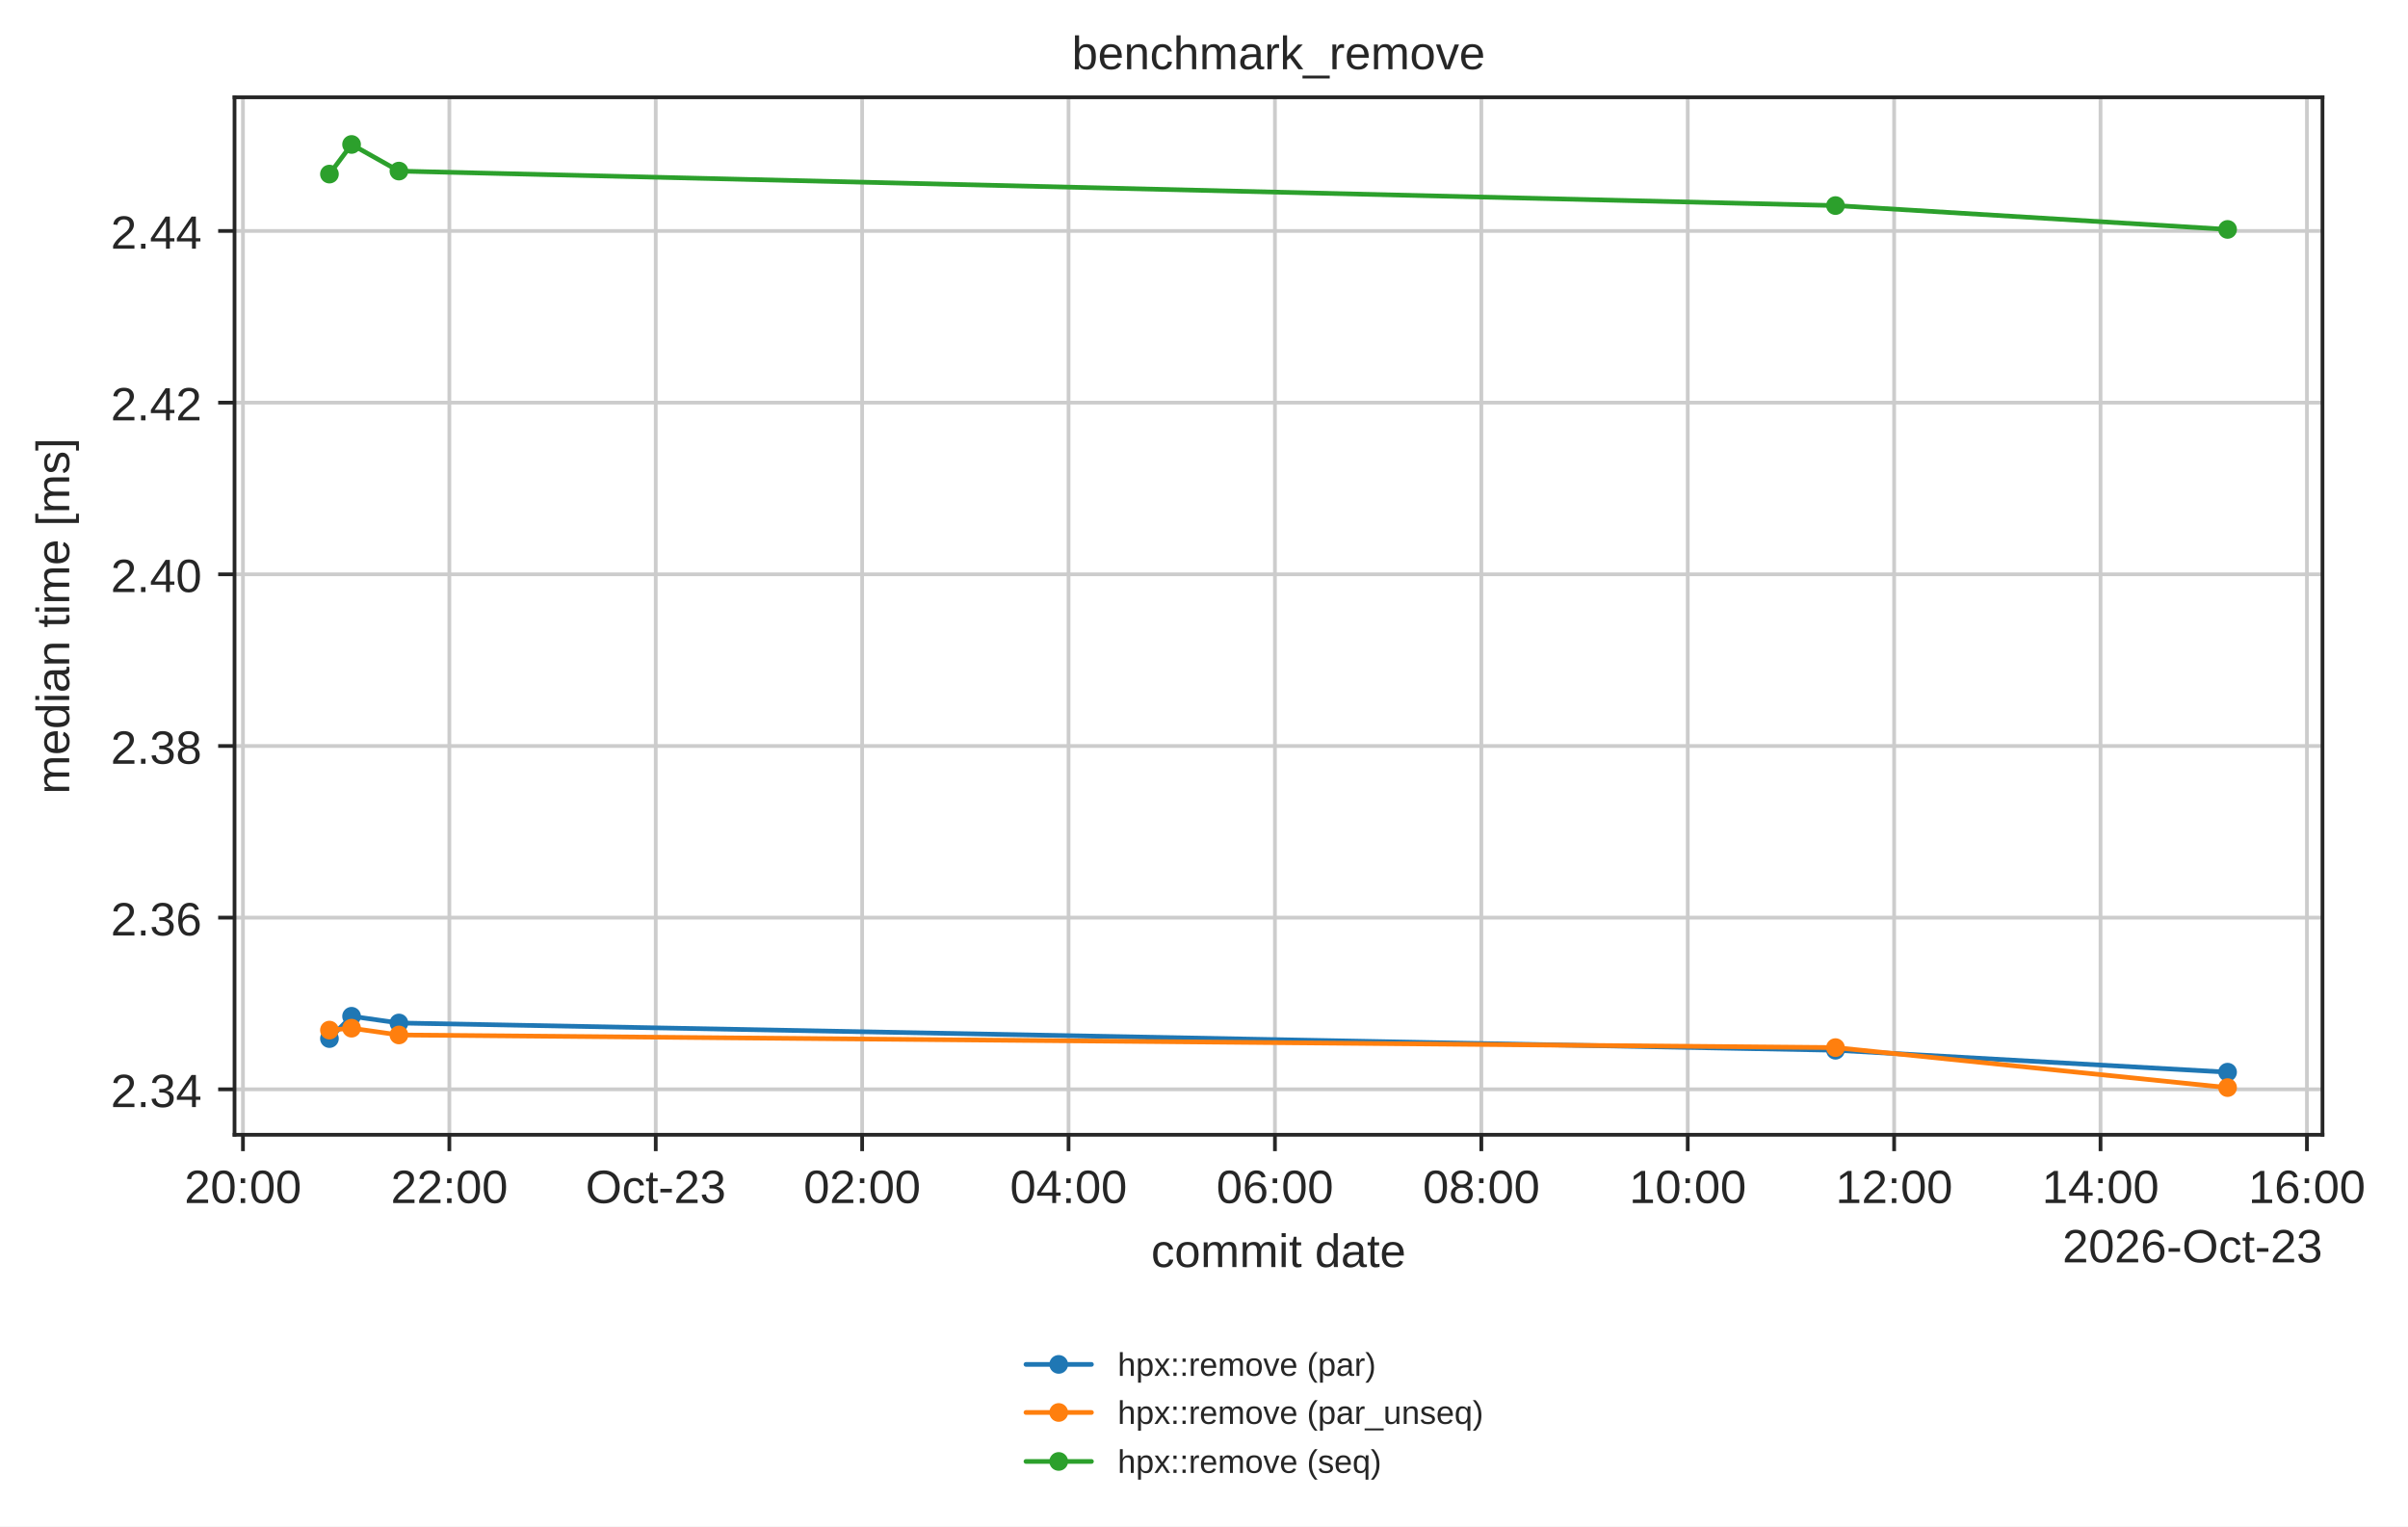
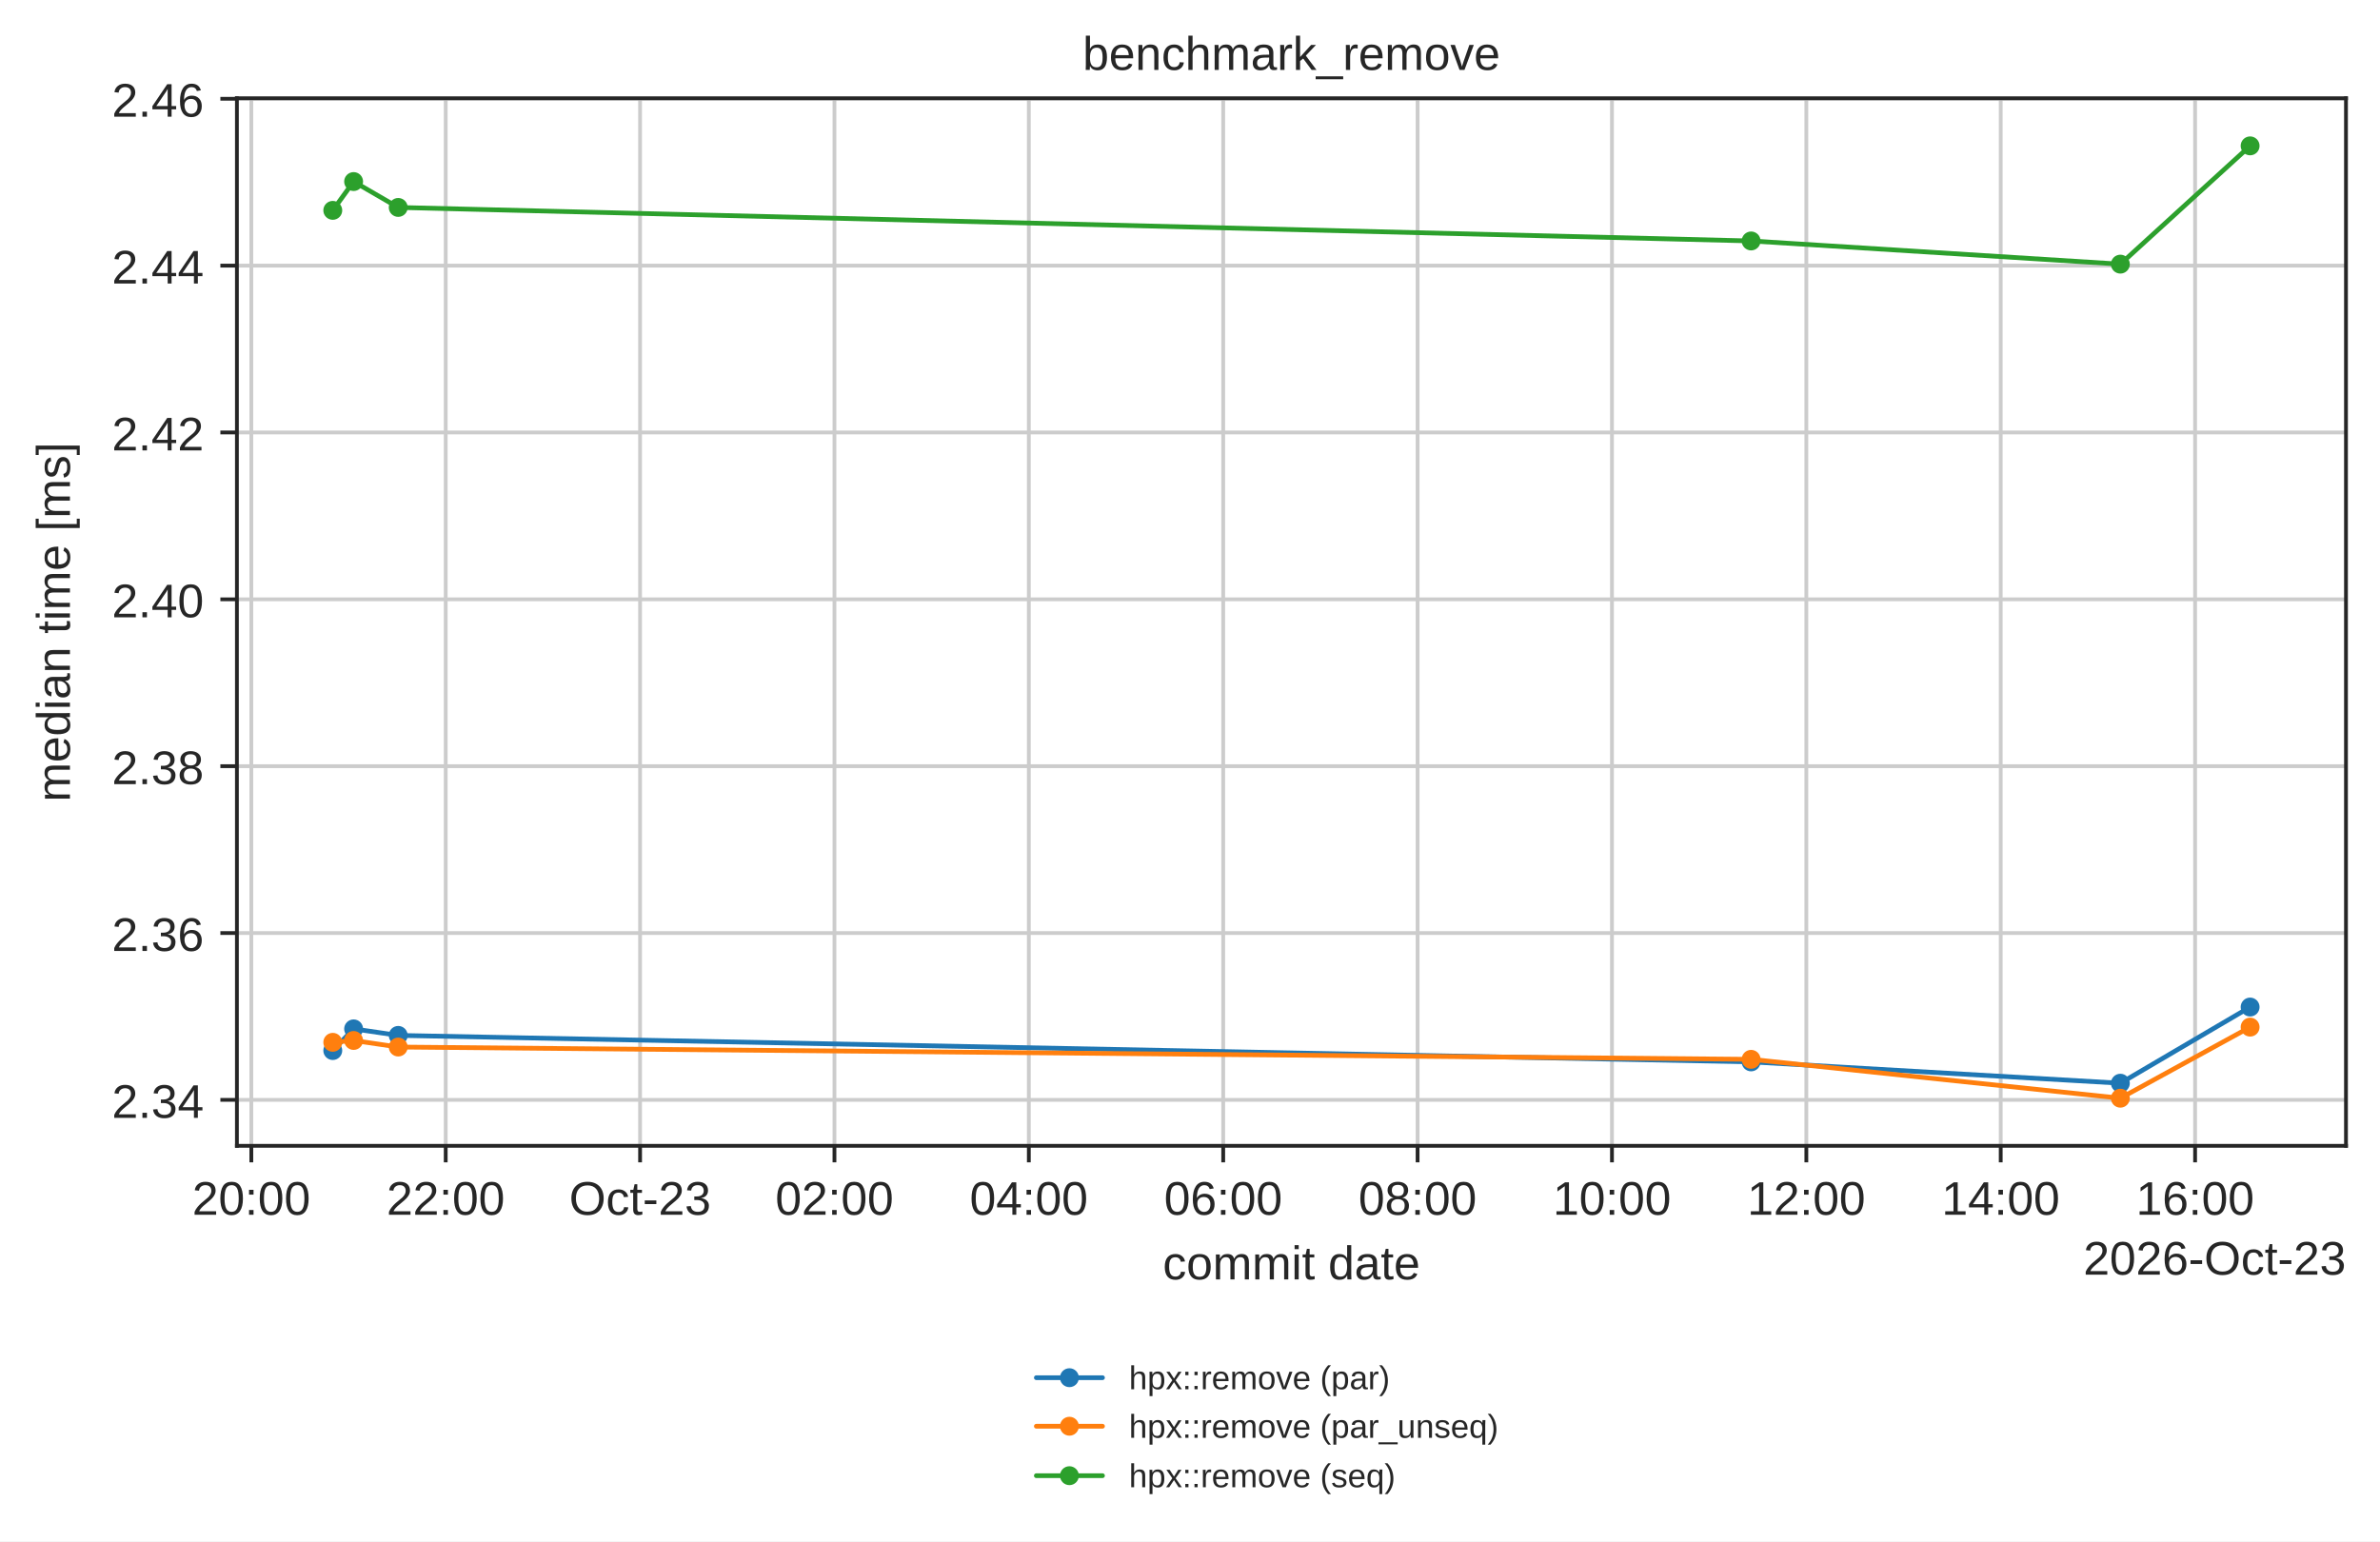
- <svg xmlns="http://www.w3.org/2000/svg" xmlns:xlink="http://www.w3.org/1999/xlink" width="514.827pt" height="326.294pt" viewBox="0 0 514.827 326.294" version="1.1">
+ <svg xmlns="http://www.w3.org/2000/svg" xmlns:xlink="http://www.w3.org/1999/xlink" width="503.744pt" height="326.294pt" viewBox="0 0 503.744 326.294" version="1.1">
  <defs>
    <style type="text/css">*{stroke-linejoin: round; stroke-linecap: butt}</style>
  </defs>
  <g id="figure_1">
    <g id="patch_1">
-       <path d="M 0 326.294  L 514.827 326.294  L 514.827 0  L 0 0  z " style="fill: #ffffff" />
+       <path d="M 0 326.294  L 503.744 326.294  L 503.744 0  L 0 0  z " style="fill: #ffffff" />
    </g>
    <g id="axes_1">
      <g id="patch_2">
        <path d="M 50.144 242.558  L 496.544 242.558  L 496.544 20.798  L 50.144 20.798  z " style="fill: #ffffff" />
      </g>
      <g id="matplotlib.axis_1">
        <g id="xtick_1">
          <g id="line2d_1">
-             <path d="M 51.944 242.558  L 51.944 20.798  " clip-path="url(#peafd98b349)" style="fill: none; stroke: #cccccc; stroke-width: 0.8; stroke-linecap: round" />
+             <path d="M 53.195 242.558  L 53.195 20.798  " clip-path="url(#peafd98b349)" style="fill: none; stroke: #cccccc; stroke-width: 0.8; stroke-linecap: round" />
          </g>
          <g id="line2d_2">
            <defs>
              <path id="mdfc5214045" d="M 0 0  L 0 3.5  " style="stroke: #262626; stroke-width: 0.8" />
            </defs>
            <g>
-               <use xlink:href="#mdfc5214045" x="51.944" y="242.558" style="fill: #262626; stroke: #262626; stroke-width: 0.8" />
+               <use xlink:href="#mdfc5214045" x="53.195" y="242.558" style="fill: #262626; stroke: #262626; stroke-width: 0.8" />
            </g>
          </g>
          <g id="text_1">
-             <text style="fill: #262626; font: 10px 'Arial', 'DejaVu Sans', 'Liberation Sans', 'Bitstream Vera Sans', sans-serif; text-anchor: middle" x="51.944" y="257.157" transform="rotate(-0 51.94408 257.1569)">20:00</text>
+             <text style="fill: #262626; font: 10px 'Arial', 'DejaVu Sans', 'Liberation Sans', 'Bitstream Vera Sans', sans-serif; text-anchor: middle" x="53.195" y="257.157" transform="rotate(-0 53.19534 257.1569)">20:00</text>
          </g>
        </g>
        <g id="xtick_2">
          <g id="line2d_3">
-             <path d="M 96.071 242.558  L 96.071 20.798  " clip-path="url(#peafd98b349)" style="fill: none; stroke: #cccccc; stroke-width: 0.8; stroke-linecap: round" />
+             <path d="M 94.337 242.558  L 94.337 20.798  " clip-path="url(#peafd98b349)" style="fill: none; stroke: #cccccc; stroke-width: 0.8; stroke-linecap: round" />
          </g>
          <g id="line2d_4">
            <g>
-               <use xlink:href="#mdfc5214045" x="96.071" y="242.558" style="fill: #262626; stroke: #262626; stroke-width: 0.8" />
+               <use xlink:href="#mdfc5214045" x="94.337" y="242.558" style="fill: #262626; stroke: #262626; stroke-width: 0.8" />
            </g>
          </g>
          <g id="text_2">
-             <text style="fill: #262626; font: 10px 'Arial', 'DejaVu Sans', 'Liberation Sans', 'Bitstream Vera Sans', sans-serif; text-anchor: middle" x="96.071" y="257.157" transform="rotate(-0 96.07141 257.1569)">22:00</text>
+             <text style="fill: #262626; font: 10px 'Arial', 'DejaVu Sans', 'Liberation Sans', 'Bitstream Vera Sans', sans-serif; text-anchor: middle" x="94.337" y="257.157" transform="rotate(-0 94.33657 257.1569)">22:00</text>
          </g>
        </g>
        <g id="xtick_3">
          <g id="line2d_5">
-             <path d="M 140.199 242.558  L 140.199 20.798  " clip-path="url(#peafd98b349)" style="fill: none; stroke: #cccccc; stroke-width: 0.8; stroke-linecap: round" />
+             <path d="M 135.478 242.558  L 135.478 20.798  " clip-path="url(#peafd98b349)" style="fill: none; stroke: #cccccc; stroke-width: 0.8; stroke-linecap: round" />
          </g>
          <g id="line2d_6">
            <g>
-               <use xlink:href="#mdfc5214045" x="140.199" y="242.558" style="fill: #262626; stroke: #262626; stroke-width: 0.8" />
+               <use xlink:href="#mdfc5214045" x="135.478" y="242.558" style="fill: #262626; stroke: #262626; stroke-width: 0.8" />
            </g>
          </g>
          <g id="text_3">
-             <text style="fill: #262626; font: 10px 'Arial', 'DejaVu Sans', 'Liberation Sans', 'Bitstream Vera Sans', sans-serif; text-anchor: middle" x="140.199" y="257.157" transform="rotate(-0 140.1987 257.1569)">Oct-23</text>
+             <text style="fill: #262626; font: 10px 'Arial', 'DejaVu Sans', 'Liberation Sans', 'Bitstream Vera Sans', sans-serif; text-anchor: middle" x="135.478" y="257.157" transform="rotate(-0 135.4778 257.1569)">Oct-23</text>
          </g>
        </g>
        <g id="xtick_4">
          <g id="line2d_7">
-             <path d="M 184.326 242.558  L 184.326 20.798  " clip-path="url(#peafd98b349)" style="fill: none; stroke: #cccccc; stroke-width: 0.8; stroke-linecap: round" />
+             <path d="M 176.619 242.558  L 176.619 20.798  " clip-path="url(#peafd98b349)" style="fill: none; stroke: #cccccc; stroke-width: 0.8; stroke-linecap: round" />
          </g>
          <g id="line2d_8">
            <g>
-               <use xlink:href="#mdfc5214045" x="184.326" y="242.558" style="fill: #262626; stroke: #262626; stroke-width: 0.8" />
+               <use xlink:href="#mdfc5214045" x="176.619" y="242.558" style="fill: #262626; stroke: #262626; stroke-width: 0.8" />
            </g>
          </g>
          <g id="text_4">
-             <text style="fill: #262626; font: 10px 'Arial', 'DejaVu Sans', 'Liberation Sans', 'Bitstream Vera Sans', sans-serif; text-anchor: middle" x="184.326" y="257.157" transform="rotate(-0 184.3261 257.1569)">02:00</text>
+             <text style="fill: #262626; font: 10px 'Arial', 'DejaVu Sans', 'Liberation Sans', 'Bitstream Vera Sans', sans-serif; text-anchor: middle" x="176.619" y="257.157" transform="rotate(-0 176.619 257.1569)">02:00</text>
          </g>
        </g>
        <g id="xtick_5">
          <g id="line2d_9">
-             <path d="M 228.453 242.558  L 228.453 20.798  " clip-path="url(#peafd98b349)" style="fill: none; stroke: #cccccc; stroke-width: 0.8; stroke-linecap: round" />
+             <path d="M 217.76 242.558  L 217.76 20.798  " clip-path="url(#peafd98b349)" style="fill: none; stroke: #cccccc; stroke-width: 0.8; stroke-linecap: round" />
          </g>
          <g id="line2d_10">
            <g>
-               <use xlink:href="#mdfc5214045" x="228.453" y="242.558" style="fill: #262626; stroke: #262626; stroke-width: 0.8" />
+               <use xlink:href="#mdfc5214045" x="217.76" y="242.558" style="fill: #262626; stroke: #262626; stroke-width: 0.8" />
            </g>
          </g>
          <g id="text_5">
-             <text style="fill: #262626; font: 10px 'Arial', 'DejaVu Sans', 'Liberation Sans', 'Bitstream Vera Sans', sans-serif; text-anchor: middle" x="228.453" y="257.157" transform="rotate(-0 228.4534 257.1569)">04:00</text>
+             <text style="fill: #262626; font: 10px 'Arial', 'DejaVu Sans', 'Liberation Sans', 'Bitstream Vera Sans', sans-serif; text-anchor: middle" x="217.76" y="257.157" transform="rotate(-0 217.7602 257.1569)">04:00</text>
          </g>
        </g>
        <g id="xtick_6">
          <g id="line2d_11">
-             <path d="M 272.581 242.558  L 272.581 20.798  " clip-path="url(#peafd98b349)" style="fill: none; stroke: #cccccc; stroke-width: 0.8; stroke-linecap: round" />
+             <path d="M 258.901 242.558  L 258.901 20.798  " clip-path="url(#peafd98b349)" style="fill: none; stroke: #cccccc; stroke-width: 0.8; stroke-linecap: round" />
          </g>
          <g id="line2d_12">
            <g>
-               <use xlink:href="#mdfc5214045" x="272.581" y="242.558" style="fill: #262626; stroke: #262626; stroke-width: 0.8" />
+               <use xlink:href="#mdfc5214045" x="258.901" y="242.558" style="fill: #262626; stroke: #262626; stroke-width: 0.8" />
            </g>
          </g>
          <g id="text_6">
-             <text style="fill: #262626; font: 10px 'Arial', 'DejaVu Sans', 'Liberation Sans', 'Bitstream Vera Sans', sans-serif; text-anchor: middle" x="272.581" y="257.157" transform="rotate(-0 272.5807 257.1569)">06:00</text>
+             <text style="fill: #262626; font: 10px 'Arial', 'DejaVu Sans', 'Liberation Sans', 'Bitstream Vera Sans', sans-serif; text-anchor: middle" x="258.901" y="257.157" transform="rotate(-0 258.9015 257.1569)">06:00</text>
          </g>
        </g>
        <g id="xtick_7">
          <g id="line2d_13">
-             <path d="M 316.708 242.558  L 316.708 20.798  " clip-path="url(#peafd98b349)" style="fill: none; stroke: #cccccc; stroke-width: 0.8; stroke-linecap: round" />
+             <path d="M 300.043 242.558  L 300.043 20.798  " clip-path="url(#peafd98b349)" style="fill: none; stroke: #cccccc; stroke-width: 0.8; stroke-linecap: round" />
          </g>
          <g id="line2d_14">
            <g>
-               <use xlink:href="#mdfc5214045" x="316.708" y="242.558" style="fill: #262626; stroke: #262626; stroke-width: 0.8" />
+               <use xlink:href="#mdfc5214045" x="300.043" y="242.558" style="fill: #262626; stroke: #262626; stroke-width: 0.8" />
            </g>
          </g>
          <g id="text_7">
-             <text style="fill: #262626; font: 10px 'Arial', 'DejaVu Sans', 'Liberation Sans', 'Bitstream Vera Sans', sans-serif; text-anchor: middle" x="316.708" y="257.157" transform="rotate(-0 316.708 257.1569)">08:00</text>
+             <text style="fill: #262626; font: 10px 'Arial', 'DejaVu Sans', 'Liberation Sans', 'Bitstream Vera Sans', sans-serif; text-anchor: middle" x="300.043" y="257.157" transform="rotate(-0 300.0427 257.1569)">08:00</text>
          </g>
        </g>
        <g id="xtick_8">
          <g id="line2d_15">
-             <path d="M 360.835 242.558  L 360.835 20.798  " clip-path="url(#peafd98b349)" style="fill: none; stroke: #cccccc; stroke-width: 0.8; stroke-linecap: round" />
+             <path d="M 341.184 242.558  L 341.184 20.798  " clip-path="url(#peafd98b349)" style="fill: none; stroke: #cccccc; stroke-width: 0.8; stroke-linecap: round" />
          </g>
          <g id="line2d_16">
            <g>
-               <use xlink:href="#mdfc5214045" x="360.835" y="242.558" style="fill: #262626; stroke: #262626; stroke-width: 0.8" />
+               <use xlink:href="#mdfc5214045" x="341.184" y="242.558" style="fill: #262626; stroke: #262626; stroke-width: 0.8" />
            </g>
          </g>
          <g id="text_8">
-             <text style="fill: #262626; font: 10px 'Arial', 'DejaVu Sans', 'Liberation Sans', 'Bitstream Vera Sans', sans-serif; text-anchor: middle" x="360.835" y="257.157" transform="rotate(-0 360.8354 257.1569)">10:00</text>
+             <text style="fill: #262626; font: 10px 'Arial', 'DejaVu Sans', 'Liberation Sans', 'Bitstream Vera Sans', sans-serif; text-anchor: middle" x="341.184" y="257.157" transform="rotate(-0 341.1839 257.1569)">10:00</text>
          </g>
        </g>
        <g id="xtick_9">
          <g id="line2d_17">
-             <path d="M 404.963 242.558  L 404.963 20.798  " clip-path="url(#peafd98b349)" style="fill: none; stroke: #cccccc; stroke-width: 0.8; stroke-linecap: round" />
+             <path d="M 382.325 242.558  L 382.325 20.798  " clip-path="url(#peafd98b349)" style="fill: none; stroke: #cccccc; stroke-width: 0.8; stroke-linecap: round" />
          </g>
          <g id="line2d_18">
            <g>
-               <use xlink:href="#mdfc5214045" x="404.963" y="242.558" style="fill: #262626; stroke: #262626; stroke-width: 0.8" />
+               <use xlink:href="#mdfc5214045" x="382.325" y="242.558" style="fill: #262626; stroke: #262626; stroke-width: 0.8" />
            </g>
          </g>
          <g id="text_9">
-             <text style="fill: #262626; font: 10px 'Arial', 'DejaVu Sans', 'Liberation Sans', 'Bitstream Vera Sans', sans-serif; text-anchor: middle" x="404.963" y="257.157" transform="rotate(-0 404.9627 257.1569)">12:00</text>
+             <text style="fill: #262626; font: 10px 'Arial', 'DejaVu Sans', 'Liberation Sans', 'Bitstream Vera Sans', sans-serif; text-anchor: middle" x="382.325" y="257.157" transform="rotate(-0 382.3251 257.1569)">12:00</text>
          </g>
        </g>
        <g id="xtick_10">
          <g id="line2d_19">
-             <path d="M 449.09 242.558  L 449.09 20.798  " clip-path="url(#peafd98b349)" style="fill: none; stroke: #cccccc; stroke-width: 0.8; stroke-linecap: round" />
+             <path d="M 423.466 242.558  L 423.466 20.798  " clip-path="url(#peafd98b349)" style="fill: none; stroke: #cccccc; stroke-width: 0.8; stroke-linecap: round" />
          </g>
          <g id="line2d_20">
            <g>
-               <use xlink:href="#mdfc5214045" x="449.09" y="242.558" style="fill: #262626; stroke: #262626; stroke-width: 0.8" />
+               <use xlink:href="#mdfc5214045" x="423.466" y="242.558" style="fill: #262626; stroke: #262626; stroke-width: 0.8" />
            </g>
          </g>
          <g id="text_10">
-             <text style="fill: #262626; font: 10px 'Arial', 'DejaVu Sans', 'Liberation Sans', 'Bitstream Vera Sans', sans-serif; text-anchor: middle" x="449.09" y="257.157" transform="rotate(-0 449.09 257.1569)">14:00</text>
+             <text style="fill: #262626; font: 10px 'Arial', 'DejaVu Sans', 'Liberation Sans', 'Bitstream Vera Sans', sans-serif; text-anchor: middle" x="423.466" y="257.157" transform="rotate(-0 423.4664 257.1569)">14:00</text>
          </g>
        </g>
        <g id="xtick_11">
          <g id="line2d_21">
-             <path d="M 493.217 242.558  L 493.217 20.798  " clip-path="url(#peafd98b349)" style="fill: none; stroke: #cccccc; stroke-width: 0.8; stroke-linecap: round" />
+             <path d="M 464.608 242.558  L 464.608 20.798  " clip-path="url(#peafd98b349)" style="fill: none; stroke: #cccccc; stroke-width: 0.8; stroke-linecap: round" />
          </g>
          <g id="line2d_22">
            <g>
-               <use xlink:href="#mdfc5214045" x="493.217" y="242.558" style="fill: #262626; stroke: #262626; stroke-width: 0.8" />
+               <use xlink:href="#mdfc5214045" x="464.608" y="242.558" style="fill: #262626; stroke: #262626; stroke-width: 0.8" />
            </g>
          </g>
          <g id="text_11">
-             <text style="fill: #262626; font: 10px 'Arial', 'DejaVu Sans', 'Liberation Sans', 'Bitstream Vera Sans', sans-serif; text-anchor: middle" x="493.217" y="257.157" transform="rotate(-0 493.2173 257.1569)">16:00</text>
+             <text style="fill: #262626; font: 10px 'Arial', 'DejaVu Sans', 'Liberation Sans', 'Bitstream Vera Sans', sans-serif; text-anchor: middle" x="464.608" y="257.157" transform="rotate(-0 464.6076 257.1569)">16:00</text>
          </g>
        </g>
        <g id="text_12">
          <text style="fill: #262626; font: 10px 'Arial', 'DejaVu Sans', 'Liberation Sans', 'Bitstream Vera Sans', sans-serif; text-anchor: middle" x="273.344" y="270.835" transform="rotate(-0 273.3438 270.835)">commit date</text>
        </g>
        <g id="text_13">
          <text style="fill: #262626; font: 10px 'Arial', 'DejaVu Sans', 'Liberation Sans', 'Bitstream Vera Sans', sans-serif; text-anchor: end" x="496.544" y="269.835" transform="rotate(-0 496.5437 269.835)">2026-Oct-23</text>
        </g>
      </g>
      <g id="matplotlib.axis_2">
        <g id="ytick_1">
          <g id="line2d_23">
-             <path d="M 50.144 232.847  L 496.544 232.847  " clip-path="url(#peafd98b349)" style="fill: none; stroke: #cccccc; stroke-width: 0.8; stroke-linecap: round" />
+             <path d="M 50.144 232.833  L 496.544 232.833  " clip-path="url(#peafd98b349)" style="fill: none; stroke: #cccccc; stroke-width: 0.8; stroke-linecap: round" />
          </g>
          <g id="line2d_24">
            <defs>
              <path id="m414165cd4d" d="M 0 0  L -3.5 0  " style="stroke: #262626; stroke-width: 0.8" />
            </defs>
            <g>
-               <use xlink:href="#m414165cd4d" x="50.144" y="232.847" style="fill: #262626; stroke: #262626; stroke-width: 0.8" />
+               <use xlink:href="#m414165cd4d" x="50.144" y="232.833" style="fill: #262626; stroke: #262626; stroke-width: 0.8" />
            </g>
          </g>
          <g id="text_14">
-             <text style="fill: #262626; font: 10px 'Arial', 'DejaVu Sans', 'Liberation Sans', 'Bitstream Vera Sans', sans-serif; text-anchor: end" x="43.144" y="236.646" transform="rotate(-0 43.14375 236.6465)">2.34</text>
+             <text style="fill: #262626; font: 10px 'Arial', 'DejaVu Sans', 'Liberation Sans', 'Bitstream Vera Sans', sans-serif; text-anchor: end" x="43.144" y="236.633" transform="rotate(-0 43.14375 236.6326)">2.34</text>
          </g>
        </g>
        <g id="ytick_2">
          <g id="line2d_25">
-             <path d="M 50.144 196.151  L 496.544 196.151  " clip-path="url(#peafd98b349)" style="fill: none; stroke: #cccccc; stroke-width: 0.8; stroke-linecap: round" />
+             <path d="M 50.144 197.512  L 496.544 197.512  " clip-path="url(#peafd98b349)" style="fill: none; stroke: #cccccc; stroke-width: 0.8; stroke-linecap: round" />
          </g>
          <g id="line2d_26">
            <g>
-               <use xlink:href="#m414165cd4d" x="50.144" y="196.151" style="fill: #262626; stroke: #262626; stroke-width: 0.8" />
+               <use xlink:href="#m414165cd4d" x="50.144" y="197.512" style="fill: #262626; stroke: #262626; stroke-width: 0.8" />
            </g>
          </g>
          <g id="text_15">
-             <text style="fill: #262626; font: 10px 'Arial', 'DejaVu Sans', 'Liberation Sans', 'Bitstream Vera Sans', sans-serif; text-anchor: end" x="43.144" y="199.95" transform="rotate(-0 43.14375 199.95)">2.36</text>
+             <text style="fill: #262626; font: 10px 'Arial', 'DejaVu Sans', 'Liberation Sans', 'Bitstream Vera Sans', sans-serif; text-anchor: end" x="43.144" y="201.311" transform="rotate(-0 43.14375 201.3115)">2.36</text>
          </g>
        </g>
        <g id="ytick_3">
          <g id="line2d_27">
-             <path d="M 50.144 159.454  L 496.544 159.454  " clip-path="url(#peafd98b349)" style="fill: none; stroke: #cccccc; stroke-width: 0.8; stroke-linecap: round" />
+             <path d="M 50.144 162.191  L 496.544 162.191  " clip-path="url(#peafd98b349)" style="fill: none; stroke: #cccccc; stroke-width: 0.8; stroke-linecap: round" />
          </g>
          <g id="line2d_28">
            <g>
-               <use xlink:href="#m414165cd4d" x="50.144" y="159.454" style="fill: #262626; stroke: #262626; stroke-width: 0.8" />
+               <use xlink:href="#m414165cd4d" x="50.144" y="162.191" style="fill: #262626; stroke: #262626; stroke-width: 0.8" />
            </g>
          </g>
          <g id="text_16">
-             <text style="fill: #262626; font: 10px 'Arial', 'DejaVu Sans', 'Liberation Sans', 'Bitstream Vera Sans', sans-serif; text-anchor: end" x="43.144" y="163.254" transform="rotate(-0 43.14375 163.2536)">2.38</text>
+             <text style="fill: #262626; font: 10px 'Arial', 'DejaVu Sans', 'Liberation Sans', 'Bitstream Vera Sans', sans-serif; text-anchor: end" x="43.144" y="165.99" transform="rotate(-0 43.14375 165.9903)">2.38</text>
          </g>
        </g>
        <g id="ytick_4">
          <g id="line2d_29">
-             <path d="M 50.144 122.758  L 496.544 122.758  " clip-path="url(#peafd98b349)" style="fill: none; stroke: #cccccc; stroke-width: 0.8; stroke-linecap: round" />
+             <path d="M 50.144 126.87  L 496.544 126.87  " clip-path="url(#peafd98b349)" style="fill: none; stroke: #cccccc; stroke-width: 0.8; stroke-linecap: round" />
          </g>
          <g id="line2d_30">
            <g>
-               <use xlink:href="#m414165cd4d" x="50.144" y="122.758" style="fill: #262626; stroke: #262626; stroke-width: 0.8" />
+               <use xlink:href="#m414165cd4d" x="50.144" y="126.87" style="fill: #262626; stroke: #262626; stroke-width: 0.8" />
            </g>
          </g>
          <g id="text_17">
-             <text style="fill: #262626; font: 10px 'Arial', 'DejaVu Sans', 'Liberation Sans', 'Bitstream Vera Sans', sans-serif; text-anchor: end" x="43.144" y="126.557" transform="rotate(-0 43.14375 126.5572)">2.40</text>
+             <text style="fill: #262626; font: 10px 'Arial', 'DejaVu Sans', 'Liberation Sans', 'Bitstream Vera Sans', sans-serif; text-anchor: end" x="43.144" y="130.669" transform="rotate(-0 43.14375 130.6691)">2.40</text>
          </g>
        </g>
        <g id="ytick_5">
          <g id="line2d_31">
-             <path d="M 50.144 86.062  L 496.544 86.062  " clip-path="url(#peafd98b349)" style="fill: none; stroke: #cccccc; stroke-width: 0.8; stroke-linecap: round" />
+             <path d="M 50.144 91.549  L 496.544 91.549  " clip-path="url(#peafd98b349)" style="fill: none; stroke: #cccccc; stroke-width: 0.8; stroke-linecap: round" />
          </g>
          <g id="line2d_32">
            <g>
-               <use xlink:href="#m414165cd4d" x="50.144" y="86.062" style="fill: #262626; stroke: #262626; stroke-width: 0.8" />
+               <use xlink:href="#m414165cd4d" x="50.144" y="91.549" style="fill: #262626; stroke: #262626; stroke-width: 0.8" />
            </g>
          </g>
          <g id="text_18">
-             <text style="fill: #262626; font: 10px 'Arial', 'DejaVu Sans', 'Liberation Sans', 'Bitstream Vera Sans', sans-serif; text-anchor: end" x="43.144" y="89.861" transform="rotate(-0 43.14375 89.8608)">2.42</text>
+             <text style="fill: #262626; font: 10px 'Arial', 'DejaVu Sans', 'Liberation Sans', 'Bitstream Vera Sans', sans-serif; text-anchor: end" x="43.144" y="95.348" transform="rotate(-0 43.14375 95.34795)">2.42</text>
          </g>
        </g>
        <g id="ytick_6">
          <g id="line2d_33">
-             <path d="M 50.144 49.365  L 496.544 49.365  " clip-path="url(#peafd98b349)" style="fill: none; stroke: #cccccc; stroke-width: 0.8; stroke-linecap: round" />
+             <path d="M 50.144 56.228  L 496.544 56.228  " clip-path="url(#peafd98b349)" style="fill: none; stroke: #cccccc; stroke-width: 0.8; stroke-linecap: round" />
          </g>
          <g id="line2d_34">
            <g>
-               <use xlink:href="#m414165cd4d" x="50.144" y="49.365" style="fill: #262626; stroke: #262626; stroke-width: 0.8" />
+               <use xlink:href="#m414165cd4d" x="50.144" y="56.228" style="fill: #262626; stroke: #262626; stroke-width: 0.8" />
            </g>
          </g>
          <g id="text_19">
-             <text style="fill: #262626; font: 10px 'Arial', 'DejaVu Sans', 'Liberation Sans', 'Bitstream Vera Sans', sans-serif; text-anchor: end" x="43.144" y="53.164" transform="rotate(-0 43.14375 53.16439)">2.44</text>
-           </g>
-         </g>
-         <g id="text_20">
+             <text style="fill: #262626; font: 10px 'Arial', 'DejaVu Sans', 'Liberation Sans', 'Bitstream Vera Sans', sans-serif; text-anchor: end" x="43.144" y="60.027" transform="rotate(-0 43.14375 60.02678)">2.44</text>
+           </g>
+         </g>
+         <g id="ytick_7">
+           <g id="line2d_35">
+             <path d="M 50.144 20.906  L 496.544 20.906  " clip-path="url(#peafd98b349)" style="fill: none; stroke: #cccccc; stroke-width: 0.8; stroke-linecap: round" />
+           </g>
+           <g id="line2d_36">
+             <g>
+               <use xlink:href="#m414165cd4d" x="50.144" y="20.906" style="fill: #262626; stroke: #262626; stroke-width: 0.8" />
+             </g>
+           </g>
+           <g id="text_20">
+             <text style="fill: #262626; font: 10px 'Arial', 'DejaVu Sans', 'Liberation Sans', 'Bitstream Vera Sans', sans-serif; text-anchor: end" x="43.144" y="24.706" transform="rotate(-0 43.14375 24.70561)">2.46</text>
+           </g>
+         </g>
+         <g id="text_21">
          <text style="fill: #262626; font: 10px 'Arial', 'DejaVu Sans', 'Liberation Sans', 'Bitstream Vera Sans', sans-serif; text-anchor: middle" x="14.798" y="131.678" transform="rotate(-90 14.79844 131.6784)">median time [ms]</text>
        </g>
      </g>
-       <g id="line2d_35">
-         <path d="M 70.435 222  L 75.166 217.229  L 85.291 218.665  L 392.423 224.491  L 476.253 229.18  " clip-path="url(#peafd98b349)" style="fill: none; stroke: #1f77b4; stroke-linecap: round" />
+       <g id="line2d_37">
+         <path d="M 70.435 222.392  L 74.846 217.801  L 84.286 219.183  L 370.634 224.791  L 448.791 229.304  L 476.253 213.181  " clip-path="url(#peafd98b349)" style="fill: none; stroke: #1f77b4; stroke-linecap: round" />
        <defs>
          <path id="m20e5526daa" d="M 0 1.5  C 0.398 1.5 0.779 1.342 1.061 1.061  C 1.342 0.779 1.5 0.398 1.5 0  C 1.5 -0.398 1.342 -0.779 1.061 -1.061  C 0.779 -1.342 0.398 -1.5 0 -1.5  C -0.398 -1.5 -0.779 -1.342 -1.061 -1.061  C -1.342 -0.779 -1.5 -0.398 -1.5 0  C -1.5 0.398 -1.342 0.779 -1.061 1.061  C -0.779 1.342 -0.398 1.5 0 1.5  z " style="stroke: #1f77b4" />
        </defs>
        <g clip-path="url(#peafd98b349)">
-           <use xlink:href="#m20e5526daa" x="70.435" y="222" style="fill: #1f77b4; stroke: #1f77b4" />
-           <use xlink:href="#m20e5526daa" x="75.166" y="217.229" style="fill: #1f77b4; stroke: #1f77b4" />
-           <use xlink:href="#m20e5526daa" x="85.291" y="218.665" style="fill: #1f77b4; stroke: #1f77b4" />
-           <use xlink:href="#m20e5526daa" x="392.423" y="224.491" style="fill: #1f77b4; stroke: #1f77b4" />
-           <use xlink:href="#m20e5526daa" x="476.253" y="229.18" style="fill: #1f77b4; stroke: #1f77b4" />
-         </g>
-       </g>
-       <g id="line2d_36">
-         <path d="M 70.435 220.187  L 75.166 219.78  L 85.291 221.225  L 392.423 223.929  L 476.253 232.478  " clip-path="url(#peafd98b349)" style="fill: none; stroke: #ff7f0e; stroke-linecap: round" />
+           <use xlink:href="#m20e5526daa" x="70.435" y="222.392" style="fill: #1f77b4; stroke: #1f77b4" />
+           <use xlink:href="#m20e5526daa" x="74.846" y="217.801" style="fill: #1f77b4; stroke: #1f77b4" />
+           <use xlink:href="#m20e5526daa" x="84.286" y="219.183" style="fill: #1f77b4; stroke: #1f77b4" />
+           <use xlink:href="#m20e5526daa" x="370.634" y="224.791" style="fill: #1f77b4; stroke: #1f77b4" />
+           <use xlink:href="#m20e5526daa" x="448.791" y="229.304" style="fill: #1f77b4; stroke: #1f77b4" />
+           <use xlink:href="#m20e5526daa" x="476.253" y="213.181" style="fill: #1f77b4; stroke: #1f77b4" />
+         </g>
+       </g>
+       <g id="line2d_38">
+         <path d="M 70.435 220.648  L 74.846 220.256  L 84.286 221.647  L 370.634 224.249  L 448.791 232.478  L 476.253 217.432  " clip-path="url(#peafd98b349)" style="fill: none; stroke: #ff7f0e; stroke-linecap: round" />
        <defs>
          <path id="m8123a8acb4" d="M 0 1.5  C 0.398 1.5 0.779 1.342 1.061 1.061  C 1.342 0.779 1.5 0.398 1.5 0  C 1.5 -0.398 1.342 -0.779 1.061 -1.061  C 0.779 -1.342 0.398 -1.5 0 -1.5  C -0.398 -1.5 -0.779 -1.342 -1.061 -1.061  C -1.342 -0.779 -1.5 -0.398 -1.5 0  C -1.5 0.398 -1.342 0.779 -1.061 1.061  C -0.779 1.342 -0.398 1.5 0 1.5  z " style="stroke: #ff7f0e" />
        </defs>
        <g clip-path="url(#peafd98b349)">
-           <use xlink:href="#m8123a8acb4" x="70.435" y="220.187" style="fill: #ff7f0e; stroke: #ff7f0e" />
-           <use xlink:href="#m8123a8acb4" x="75.166" y="219.78" style="fill: #ff7f0e; stroke: #ff7f0e" />
-           <use xlink:href="#m8123a8acb4" x="85.291" y="221.225" style="fill: #ff7f0e; stroke: #ff7f0e" />
-           <use xlink:href="#m8123a8acb4" x="392.423" y="223.929" style="fill: #ff7f0e; stroke: #ff7f0e" />
-           <use xlink:href="#m8123a8acb4" x="476.253" y="232.478" style="fill: #ff7f0e; stroke: #ff7f0e" />
-         </g>
-       </g>
-       <g id="line2d_37">
-         <path d="M 70.435 37.213  L 75.166 30.878  L 85.291 36.569  L 392.423 43.942  L 476.253 49.04  " clip-path="url(#peafd98b349)" style="fill: none; stroke: #2ca02c; stroke-linecap: round" />
+           <use xlink:href="#m8123a8acb4" x="70.435" y="220.648" style="fill: #ff7f0e; stroke: #ff7f0e" />
+           <use xlink:href="#m8123a8acb4" x="74.846" y="220.256" style="fill: #ff7f0e; stroke: #ff7f0e" />
+           <use xlink:href="#m8123a8acb4" x="84.286" y="221.647" style="fill: #ff7f0e; stroke: #ff7f0e" />
+           <use xlink:href="#m8123a8acb4" x="370.634" y="224.249" style="fill: #ff7f0e; stroke: #ff7f0e" />
+           <use xlink:href="#m8123a8acb4" x="448.791" y="232.478" style="fill: #ff7f0e; stroke: #ff7f0e" />
+           <use xlink:href="#m8123a8acb4" x="476.253" y="217.432" style="fill: #ff7f0e; stroke: #ff7f0e" />
+         </g>
+       </g>
+       <g id="line2d_39">
+         <path d="M 70.435 44.531  L 74.846 38.434  L 84.286 43.911  L 370.634 51.008  L 448.791 55.915  L 476.253 30.878  " clip-path="url(#peafd98b349)" style="fill: none; stroke: #2ca02c; stroke-linecap: round" />
        <defs>
          <path id="mc7b11249e2" d="M 0 1.5  C 0.398 1.5 0.779 1.342 1.061 1.061  C 1.342 0.779 1.5 0.398 1.5 0  C 1.5 -0.398 1.342 -0.779 1.061 -1.061  C 0.779 -1.342 0.398 -1.5 0 -1.5  C -0.398 -1.5 -0.779 -1.342 -1.061 -1.061  C -1.342 -0.779 -1.5 -0.398 -1.5 0  C -1.5 0.398 -1.342 0.779 -1.061 1.061  C -0.779 1.342 -0.398 1.5 0 1.5  z " style="stroke: #2ca02c" />
        </defs>
        <g clip-path="url(#peafd98b349)">
-           <use xlink:href="#mc7b11249e2" x="70.435" y="37.213" style="fill: #2ca02c; stroke: #2ca02c" />
-           <use xlink:href="#mc7b11249e2" x="75.166" y="30.878" style="fill: #2ca02c; stroke: #2ca02c" />
-           <use xlink:href="#mc7b11249e2" x="85.291" y="36.569" style="fill: #2ca02c; stroke: #2ca02c" />
-           <use xlink:href="#mc7b11249e2" x="392.423" y="43.942" style="fill: #2ca02c; stroke: #2ca02c" />
-           <use xlink:href="#mc7b11249e2" x="476.253" y="49.04" style="fill: #2ca02c; stroke: #2ca02c" />
+           <use xlink:href="#mc7b11249e2" x="70.435" y="44.531" style="fill: #2ca02c; stroke: #2ca02c" />
+           <use xlink:href="#mc7b11249e2" x="74.846" y="38.434" style="fill: #2ca02c; stroke: #2ca02c" />
+           <use xlink:href="#mc7b11249e2" x="84.286" y="43.911" style="fill: #2ca02c; stroke: #2ca02c" />
+           <use xlink:href="#mc7b11249e2" x="370.634" y="51.008" style="fill: #2ca02c; stroke: #2ca02c" />
+           <use xlink:href="#mc7b11249e2" x="448.791" y="55.915" style="fill: #2ca02c; stroke: #2ca02c" />
+           <use xlink:href="#mc7b11249e2" x="476.253" y="30.878" style="fill: #2ca02c; stroke: #2ca02c" />
        </g>
      </g>
      <g id="patch_3">
        <path d="M 50.144 242.558  L 50.144 20.798  " style="fill: none; stroke: #262626; stroke-width: 0.8; stroke-linejoin: miter; stroke-linecap: square" />
      </g>
      <g id="patch_4">
        <path d="M 496.544 242.558  L 496.544 20.798  " style="fill: none; stroke: #262626; stroke-width: 0.8; stroke-linejoin: miter; stroke-linecap: square" />
      </g>
      <g id="patch_5">
        <path d="M 50.144 242.558  L 496.544 242.558  " style="fill: none; stroke: #262626; stroke-width: 0.8; stroke-linejoin: miter; stroke-linecap: square" />
      </g>
      <g id="patch_6">
        <path d="M 50.144 20.798  L 496.544 20.798  " style="fill: none; stroke: #262626; stroke-width: 0.8; stroke-linejoin: miter; stroke-linecap: square" />
      </g>
-       <g id="text_21">
+       <g id="text_22">
        <text style="fill: #262626; font: 10px 'Arial', 'DejaVu Sans', 'Liberation Sans', 'Bitstream Vera Sans', sans-serif; text-anchor: middle" x="273.344" y="14.798" transform="rotate(-0 273.3438 14.79844)">benchmark_remove</text>
      </g>
      <g id="legend_1">
-         <g id="line2d_38">
+         <g id="line2d_40">
          <path d="M 219.35 291.644  L 226.35 291.644  L 233.35 291.644  " style="fill: none; stroke: #1f77b4; stroke-linecap: round" />
          <g>
            <use xlink:href="#m20e5526daa" x="226.35" y="291.644" style="fill: #1f77b4; stroke: #1f77b4" />
          </g>
        </g>
-         <g id="text_22">
+         <g id="text_23">
          <text style="fill: #262626; font: 7px 'Arial', 'DejaVu Sans', 'Liberation Sans', 'Bitstream Vera Sans', sans-serif; text-anchor: start" x="238.95" y="294.094" transform="rotate(-0 238.9502 294.0941)">hpx::remove (par)</text>
        </g>
-         <g id="line2d_39">
+         <g id="line2d_41">
          <path d="M 219.35 301.919  L 226.35 301.919  L 233.35 301.919  " style="fill: none; stroke: #ff7f0e; stroke-linecap: round" />
          <g>
            <use xlink:href="#m8123a8acb4" x="226.35" y="301.919" style="fill: #ff7f0e; stroke: #ff7f0e" />
          </g>
        </g>
-         <g id="text_23">
+         <g id="text_24">
          <text style="fill: #262626; font: 7px 'Arial', 'DejaVu Sans', 'Liberation Sans', 'Bitstream Vera Sans', sans-serif; text-anchor: start" x="238.95" y="304.369" transform="rotate(-0 238.9502 304.3688)">hpx::remove (par_unseq)</text>
        </g>
-         <g id="line2d_40">
+         <g id="line2d_42">
          <path d="M 219.35 312.388  L 226.35 312.388  L 233.35 312.388  " style="fill: none; stroke: #2ca02c; stroke-linecap: round" />
          <g>
            <use xlink:href="#mc7b11249e2" x="226.35" y="312.388" style="fill: #2ca02c; stroke: #2ca02c" />
          </g>
        </g>
-         <g id="text_24">
+         <g id="text_25">
          <text style="fill: #262626; font: 7px 'Arial', 'DejaVu Sans', 'Liberation Sans', 'Bitstream Vera Sans', sans-serif; text-anchor: start" x="238.95" y="314.838" transform="rotate(-0 238.9502 314.8382)">hpx::remove (seq)</text>
        </g>
      </g>
    </g>
  </g>
  <defs>
    <clipPath id="peafd98b349">
      <rect x="50.144" y="20.798" width="446.4" height="221.76" />
    </clipPath>
  </defs>
</svg>
